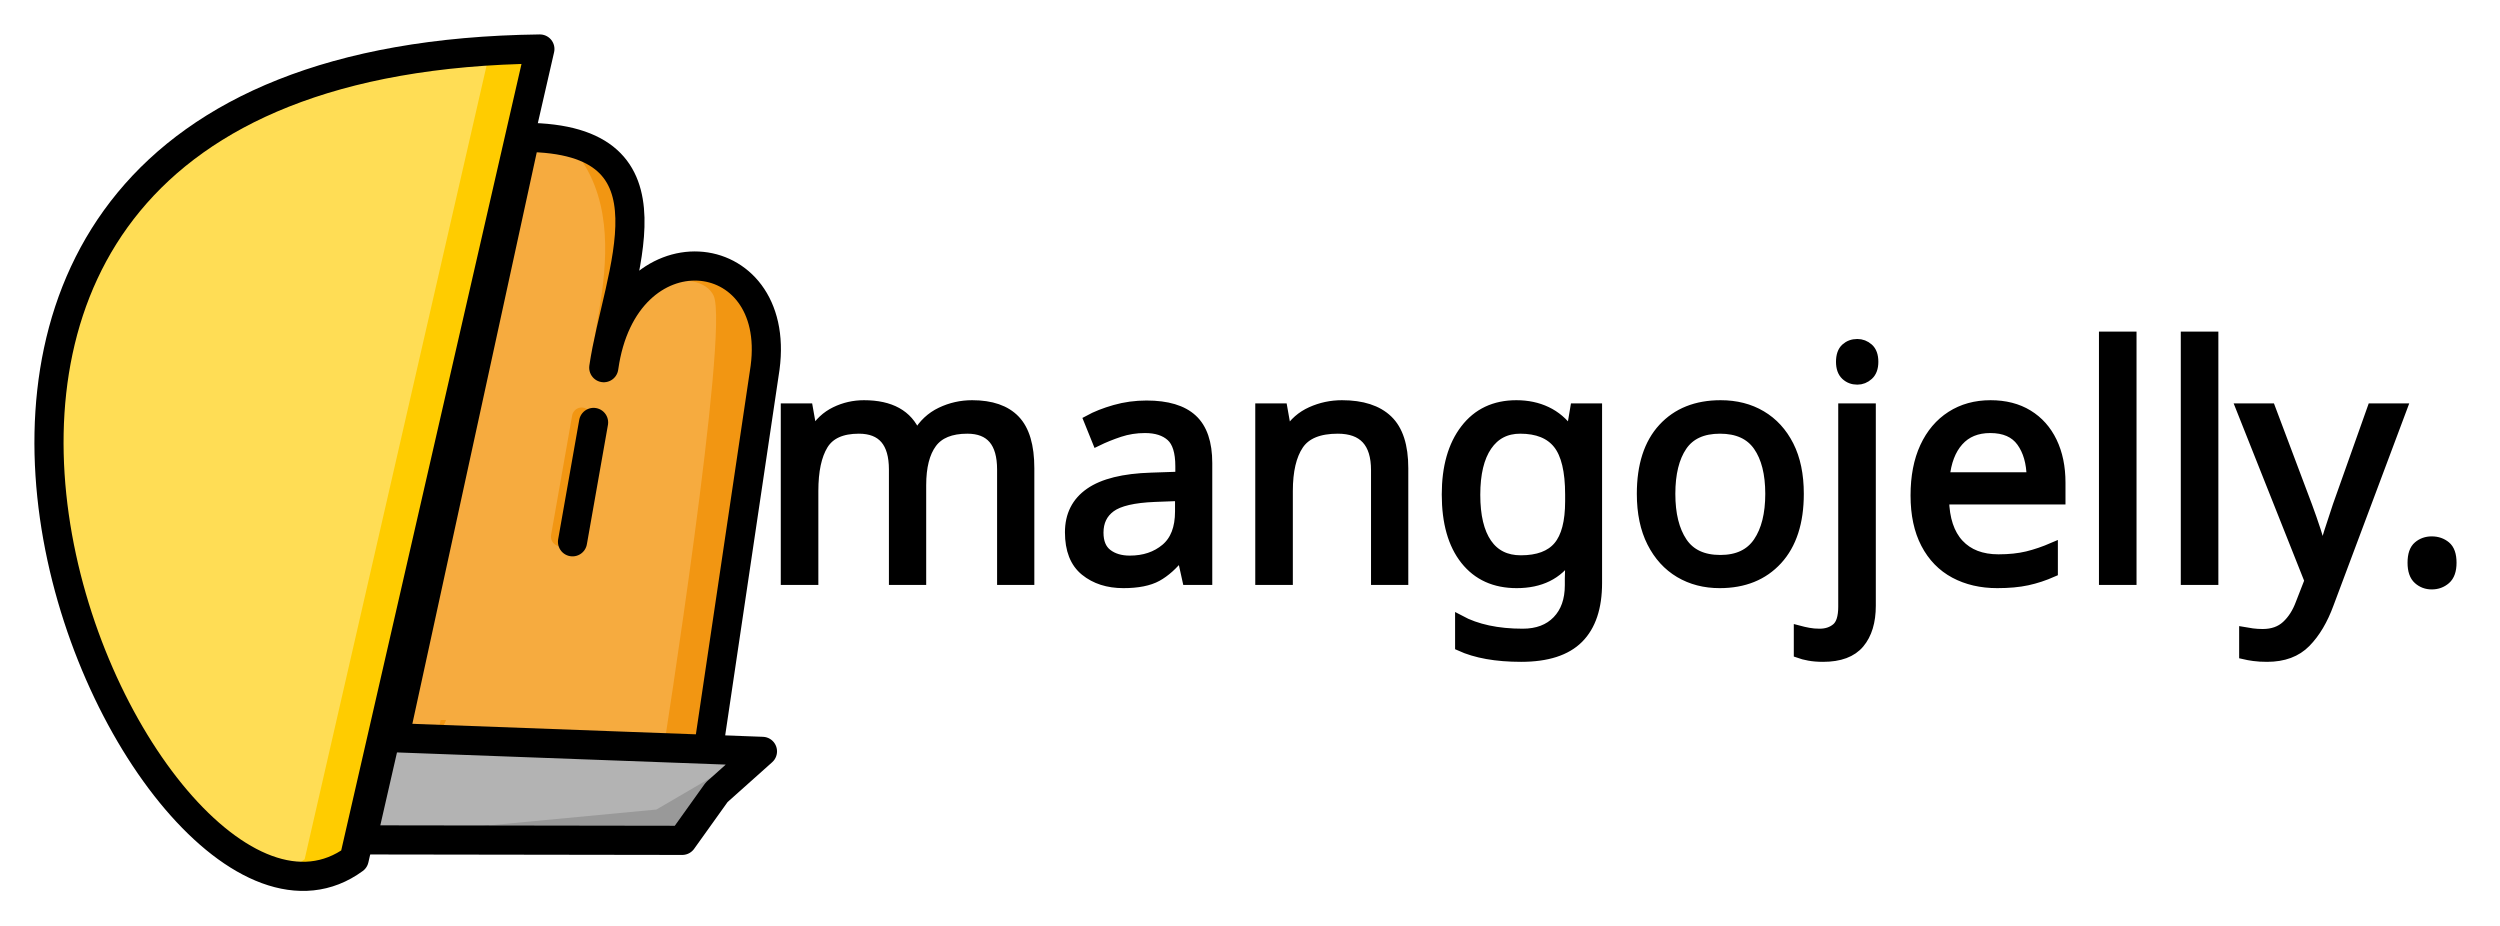
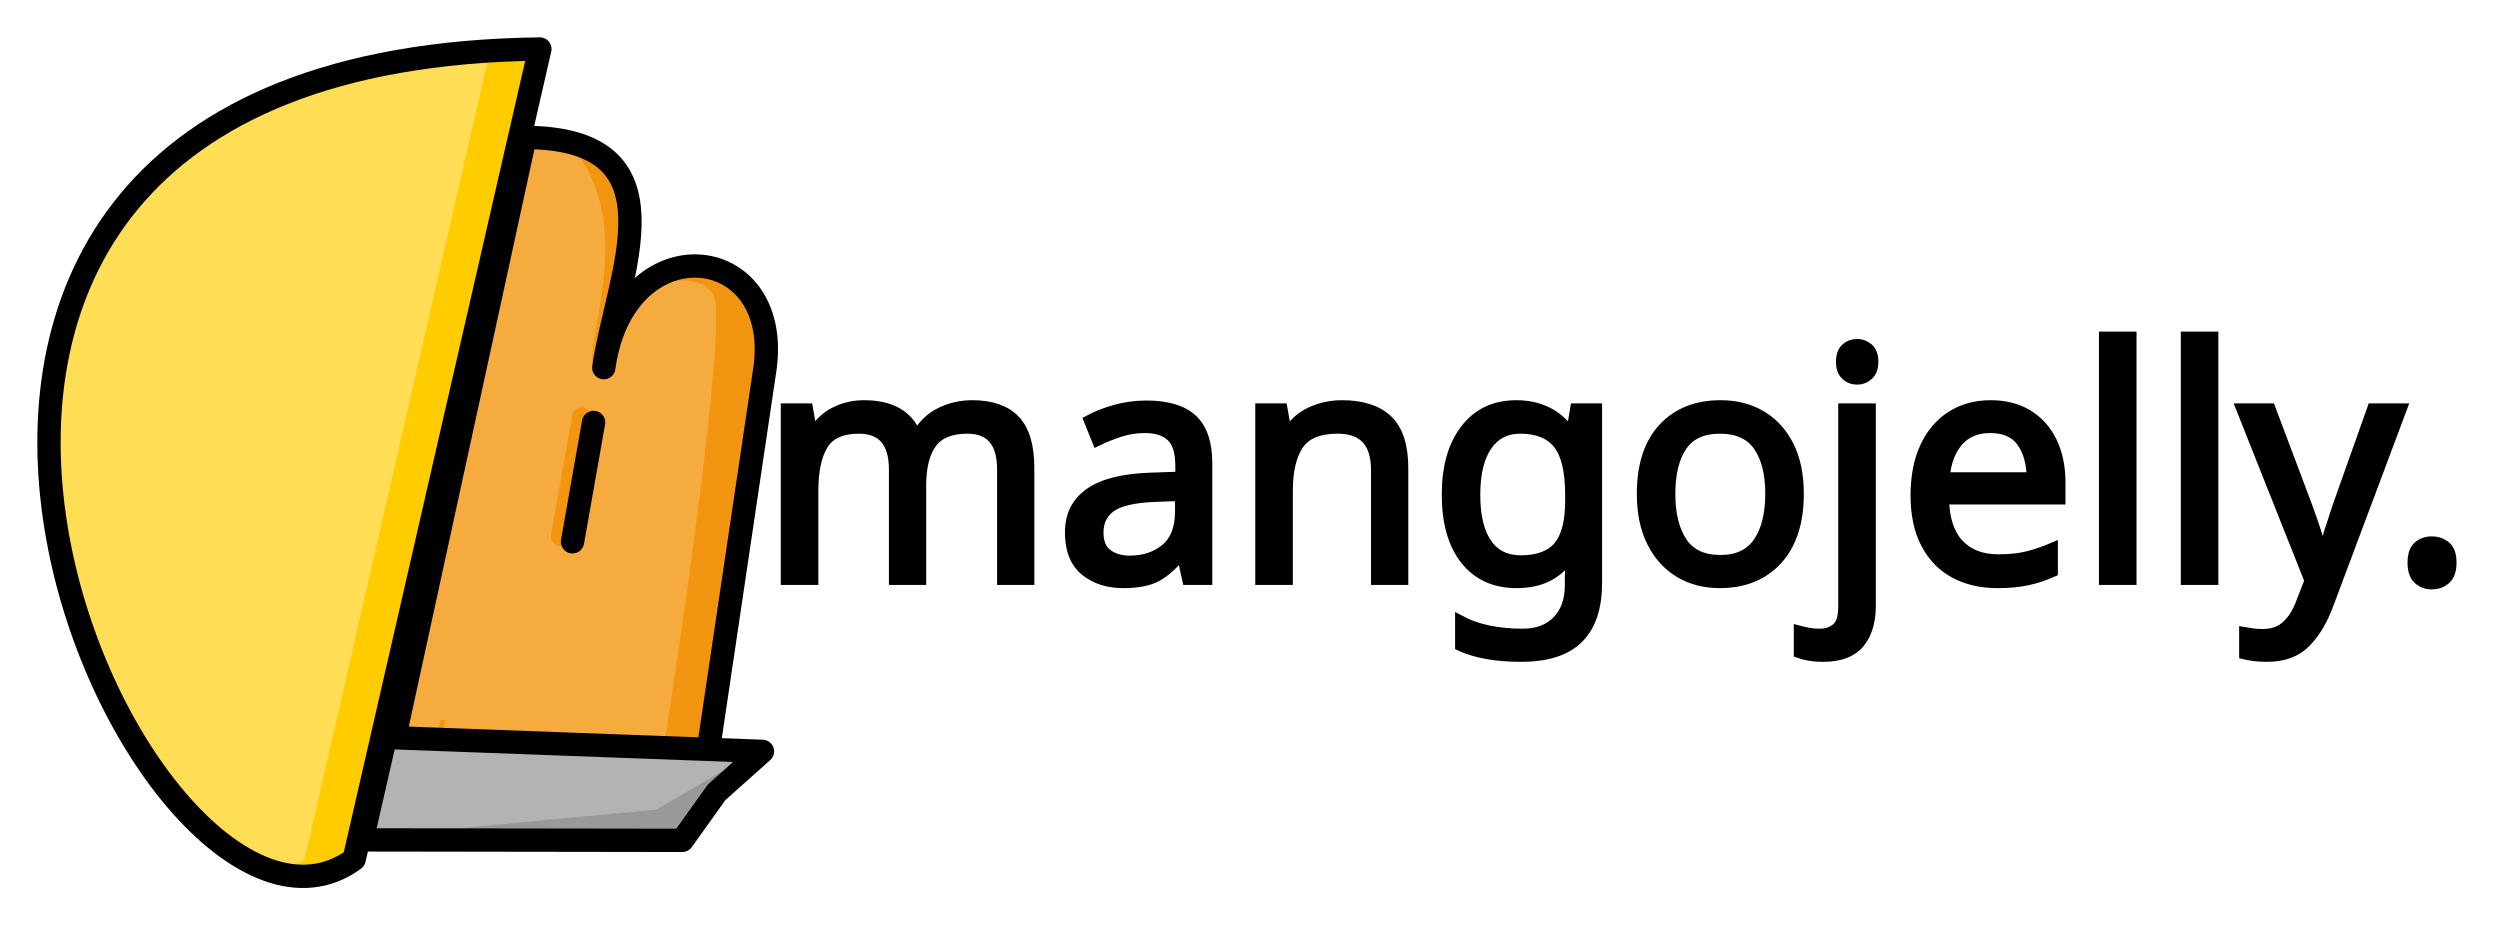
<svg xmlns="http://www.w3.org/2000/svg" width="363.092mm" height="134.364mm" viewBox="0 0 1286.546 476.093" id="svg2" version="1.1">
  <defs id="defs4" />
  <g id="layer1" transform="translate(272.3664,108.3984)">
    <path style="fill:#ffdd55;fill-rule:evenodd;stroke:#000000;stroke-width:5;stroke-linecap:butt;stroke-linejoin:round;stroke-miterlimit:4;stroke-dasharray:none;stroke-opacity:1" d="M 5.465,-83.182 -90.114,333.787 C -199.465,413.798 -424.066,-77.886 5.465,-83.182 Z" id="path4252" />
    <path style="fill:#ffcc00;fill-rule:evenodd;stroke:none;stroke-width:5;stroke-linecap:butt;stroke-linejoin:round;stroke-miterlimit:4;stroke-dasharray:none;stroke-opacity:1" d="m 5.464,-83.183 c -8.849,0.109 -17.391,0.444 -25.691,0.956 L -115.585,333.789 c -4.473,3.273 -9.142,5.571 -13.948,7.003 13.854,3.687 27.34,1.835 39.418,-7.003 L 5.464,-83.183 Z" id="path4250" />
    <path id="path4225" d="M 91.966,278.685 121.364,80.818 c 8.707,-65.742 -72.745,-73.679 -83.018,0 C 45.281,32.912 80.79,-37.312 -2.148,-37.69 L -69.904,273.605" style="fill:#f6ab3f;fill-opacity:1;fill-rule:evenodd;stroke:#000000;stroke-width:2.863;stroke-linecap:butt;stroke-linejoin:round;stroke-miterlimit:4;stroke-dasharray:none;stroke-opacity:1" />
    <path style="fill:#f29612;fill-opacity:1;fill-rule:evenodd;stroke:none;stroke-width:1px;stroke-linecap:butt;stroke-linejoin:round;stroke-opacity:1" d="M 91.966,278.685 121.364,80.818 c 8.707,-65.742 -72.745,-73.679 -83.018,0 C 45.281,32.912 87.954,28.569 94.9,43.82 103.057,61.733 68.901,278.33 68.901,278.33 l 46.324,2.127 -22.488,20.082 -16.896,23.626 -157.282,-0.233 11.81,-51.65" id="path4227" />
    <path style="fill:#f29612;fill-opacity:1;fill-rule:evenodd;stroke:none;stroke-width:1.478px;stroke-linecap:butt;stroke-linejoin:round;stroke-opacity:1" d="M 18.631,-35.834 C 63.343,8.17 17.735,86.81 37.722,84.014 43.58,43.552 74.039,-23.189 18.631,-35.834 Z m -64.282,297.951 -2.095,11.487 c 0,0 3.561,-8.261 4.946,-11.487 z" id="path4229" />
    <path id="path4231" d="M 26.993,106.312 16.154,167.74" style="fill:#f29612;fill-opacity:1;fill-rule:evenodd;stroke:#f29612;stroke-width:10;stroke-linecap:round;stroke-linejoin:miter;stroke-miterlimit:4;stroke-dasharray:none;stroke-opacity:1" />
    <path id="path4235" d="m -69.904,273.605 185.129,6.853 -22.488,20.082 -16.896,23.626 -157.282,-0.233 11.81,-51.65" style="fill:#b3b3b3;fill-rule:evenodd;stroke:#000000;stroke-width:1.41px;stroke-linecap:butt;stroke-linejoin:round;stroke-opacity:1" />
    <path style="fill:#999999;fill-rule:evenodd;stroke:none;stroke-width:1px;stroke-linecap:butt;stroke-linejoin:miter;stroke-opacity:1" d="M 111.193,281.47 65.455,308.2 -80.224,321.983 75.922,323.653 91.979,301.518 Z" id="path4237" />
    <text id="text4219" y="189.134" x="118.643" style="font-style:normal;font-variant:normal;font-weight:normal;font-stretch:normal;font-size:164.062px;line-height:125%;font-family:'Josefin Sans';-inkscape-font-specification:'Josefin Sans, Normal';text-align:start;letter-spacing:0px;word-spacing:0px;writing-mode:lr;text-anchor:start;fill:#000000;fill-opacity:1;stroke:#000000;stroke-width:5;stroke-linecap:butt;stroke-linejoin:miter;stroke-opacity:1;stroke-miterlimit:4;stroke-dasharray:none" xml:space="preserve" transform="scale(0.9948971,1.005129)">
      <tspan y="189.134" x="118.643" id="tspan4221">mangojelly.</tspan>
    </text>
-     <g id="g4273" style="stroke:#000000;stroke-width:15;stroke-miterlimit:4;stroke-dasharray:none;stroke-opacity:1">
-       <path id="path4233" d="M 33.099,108.993 22.26,170.42" style="fill:none;fill-rule:evenodd;stroke:#000000;stroke-width:15;stroke-linecap:round;stroke-linejoin:miter;stroke-miterlimit:4;stroke-dasharray:none;stroke-opacity:1" />
-       <g style="stroke:#000000;stroke-width:15;stroke-miterlimit:4;stroke-dasharray:none;stroke-opacity:1" id="g4268">
-         <path style="fill:none;fill-rule:evenodd;stroke:#000000;stroke-width:15;stroke-linecap:butt;stroke-linejoin:round;stroke-miterlimit:4;stroke-dasharray:none;stroke-opacity:1" d="m -73.969,271.09 193.975,7.18 -23.562,21.042 -17.703,24.755 -164.797,-0.244 12.374,-54.118" id="path4239" />
-         <path style="fill:none;fill-opacity:1;fill-rule:evenodd;stroke:#000000;stroke-width:15;stroke-linecap:butt;stroke-linejoin:round;stroke-miterlimit:4;stroke-dasharray:none;stroke-opacity:1" d="M 91.966,278.685 121.364,80.818 c 8.707,-65.742 -72.745,-73.679 -83.018,0 C 45.281,32.912 80.79,-37.312 -2.148,-37.69 L -69.904,273.605" id="path4241" />
-         <path id="path4257" d="M 5.465,-83.182 -90.114,333.787 C -199.465,413.798 -424.066,-77.886 5.465,-83.182 Z" style="fill:none;fill-rule:evenodd;stroke:#000000;stroke-width:15;stroke-linecap:butt;stroke-linejoin:round;stroke-miterlimit:4;stroke-dasharray:none;stroke-opacity:1" />
+     <g id="g4273" style="stroke:#000000;stroke-width:12;stroke-miterlimit:4;stroke-dasharray:none;stroke-opacity:1">
+       <path id="path4233" d="M 33.099,108.993 22.26,170.42" style="fill:none;fill-rule:evenodd;stroke:#000000;stroke-width:12;stroke-linecap:round;stroke-linejoin:miter;stroke-miterlimit:4;stroke-dasharray:none;stroke-opacity:1" />
+       <g style="stroke:#000000;stroke-width:12;stroke-miterlimit:4;stroke-dasharray:none;stroke-opacity:1" id="g4268">
+         <path style="fill:none;fill-rule:evenodd;stroke:#000000;stroke-width:12;stroke-linecap:butt;stroke-linejoin:round;stroke-miterlimit:4;stroke-dasharray:none;stroke-opacity:1" d="m -73.969,271.09 193.975,7.18 -23.562,21.042 -17.703,24.755 -164.797,-0.244 12.374,-54.118" id="path4239" />
+         <path style="fill:none;fill-opacity:1;fill-rule:evenodd;stroke:#000000;stroke-width:12;stroke-linecap:butt;stroke-linejoin:round;stroke-miterlimit:4;stroke-dasharray:none;stroke-opacity:1" d="M 91.966,278.685 121.364,80.818 c 8.707,-65.742 -72.745,-73.679 -83.018,0 C 45.281,32.912 80.79,-37.312 -2.148,-37.69 L -69.904,273.605" id="path4241" />
+         <path id="path4257" d="M 5.465,-83.182 -90.114,333.787 C -199.465,413.798 -424.066,-77.886 5.465,-83.182 Z" style="fill:none;fill-rule:evenodd;stroke:#000000;stroke-width:12;stroke-linecap:butt;stroke-linejoin:round;stroke-miterlimit:4;stroke-dasharray:none;stroke-opacity:1" />
      </g>
    </g>
  </g>
</svg>
